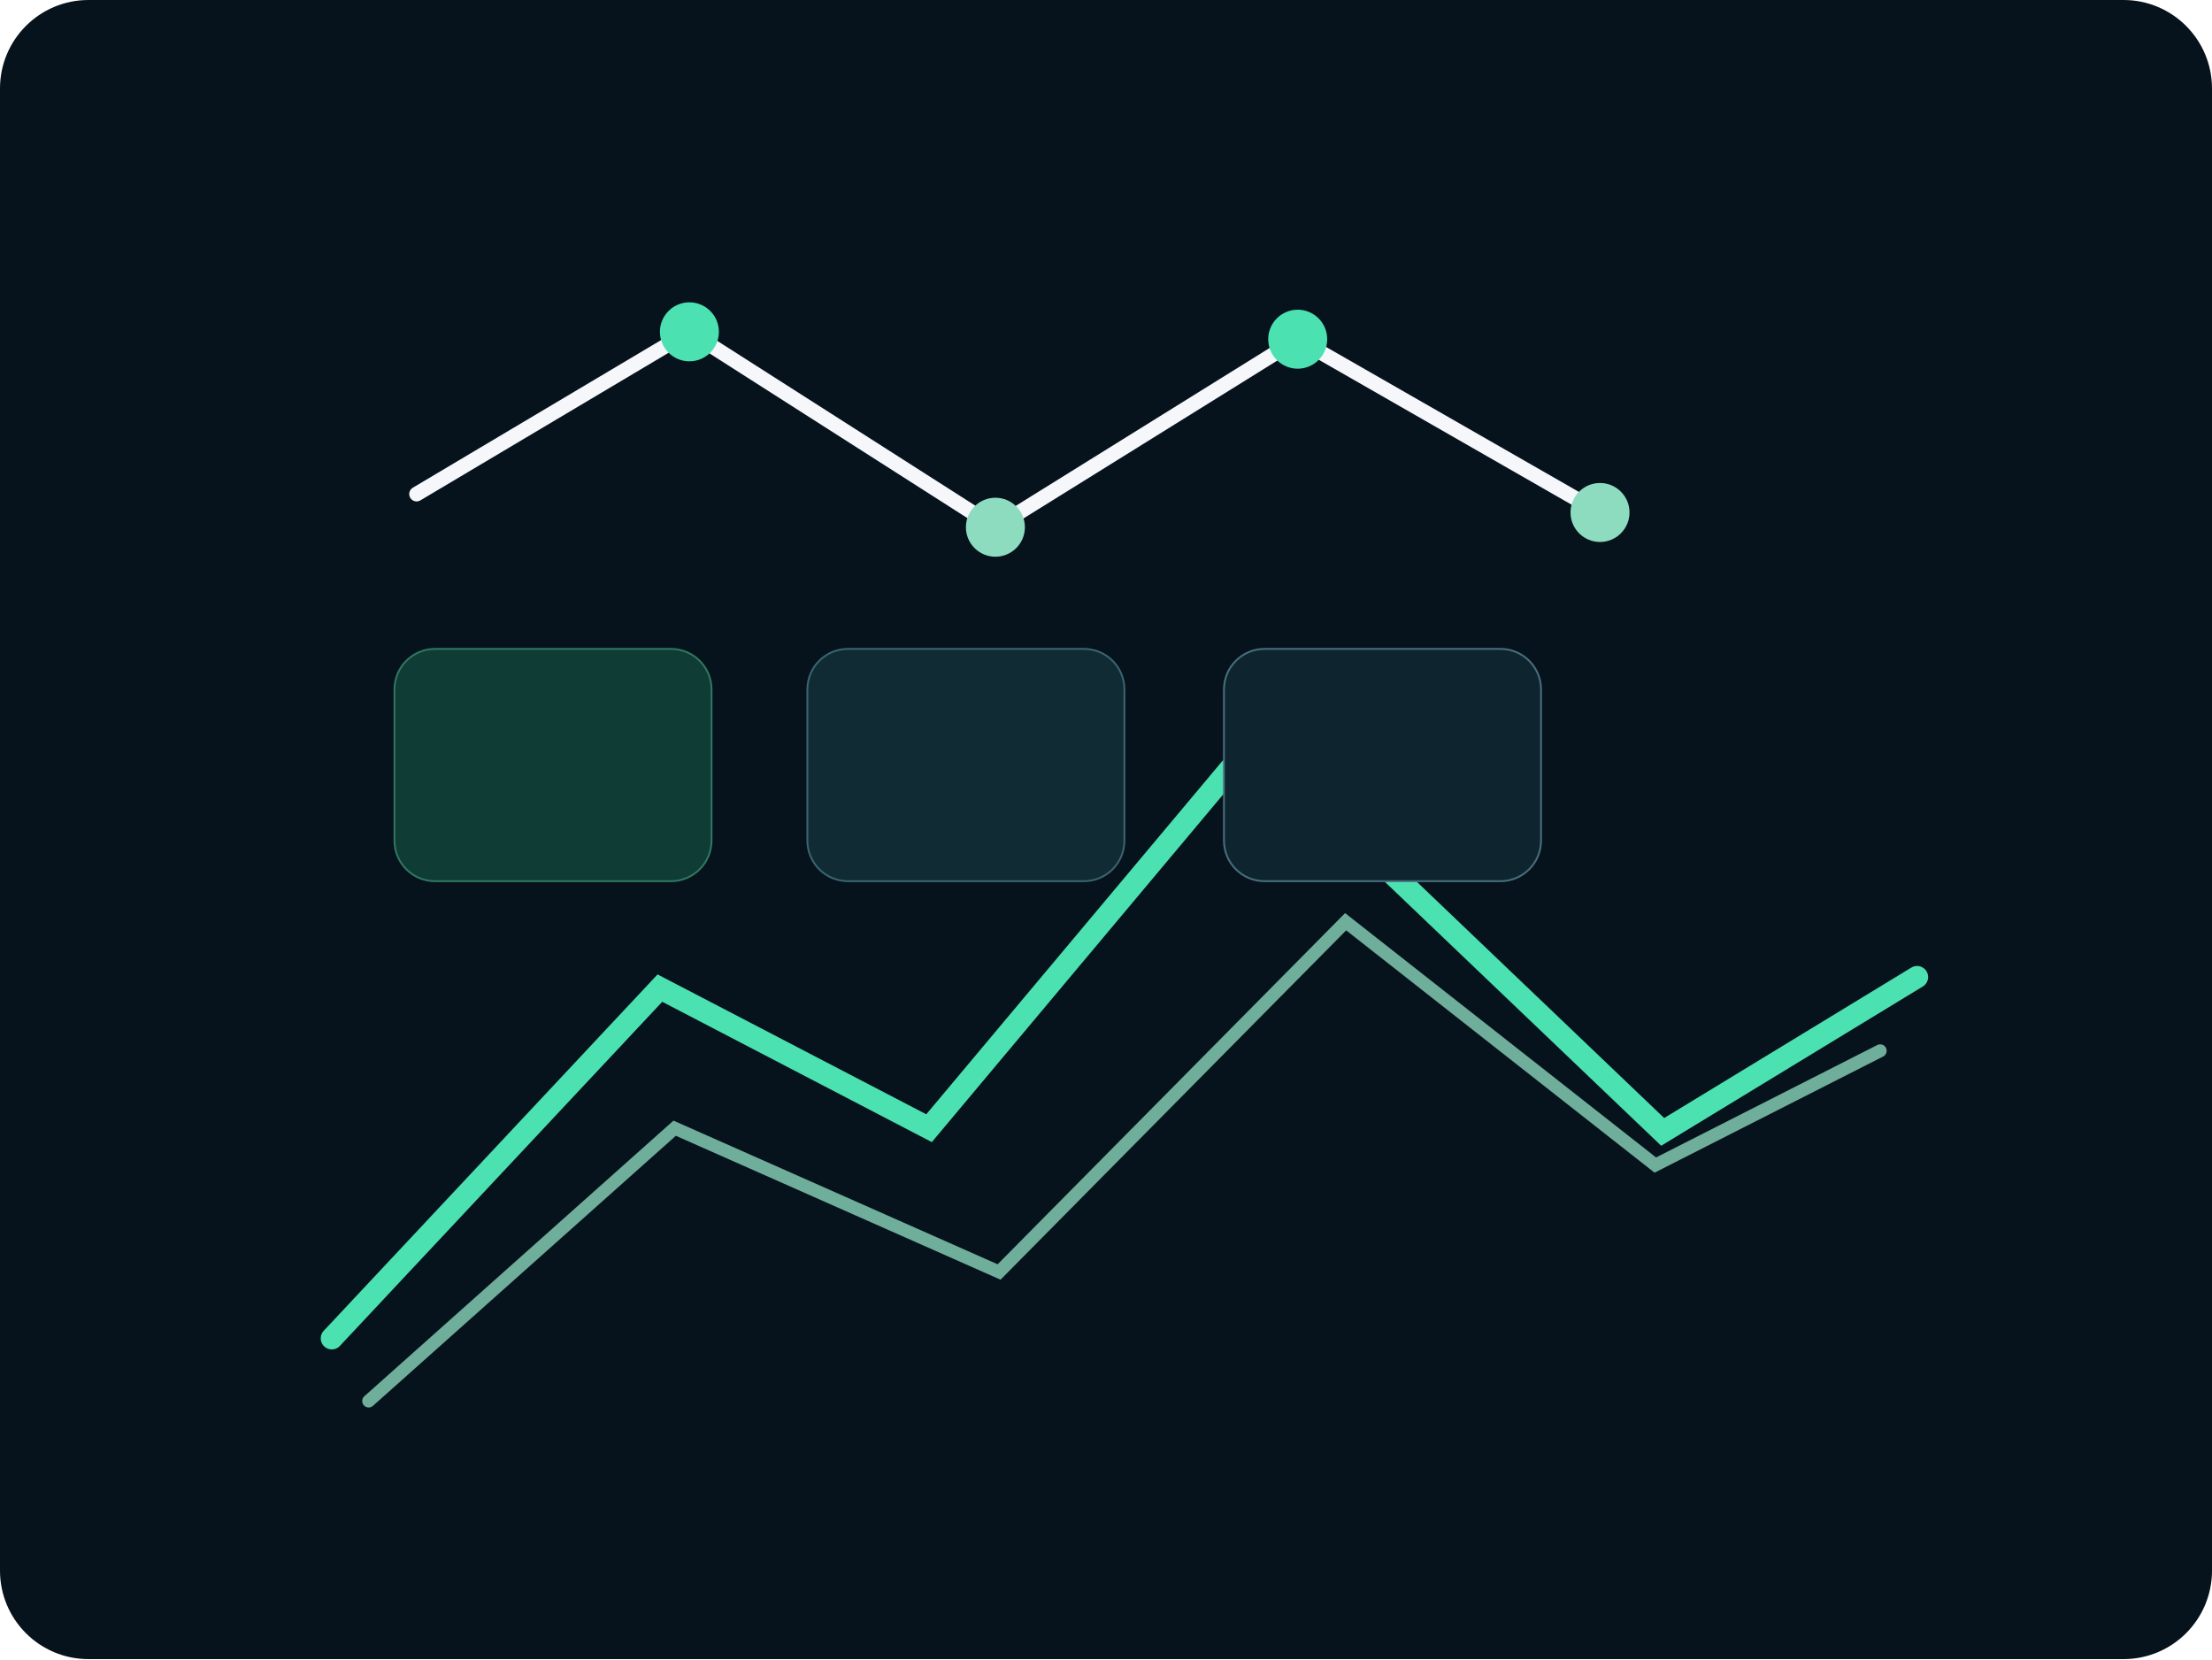
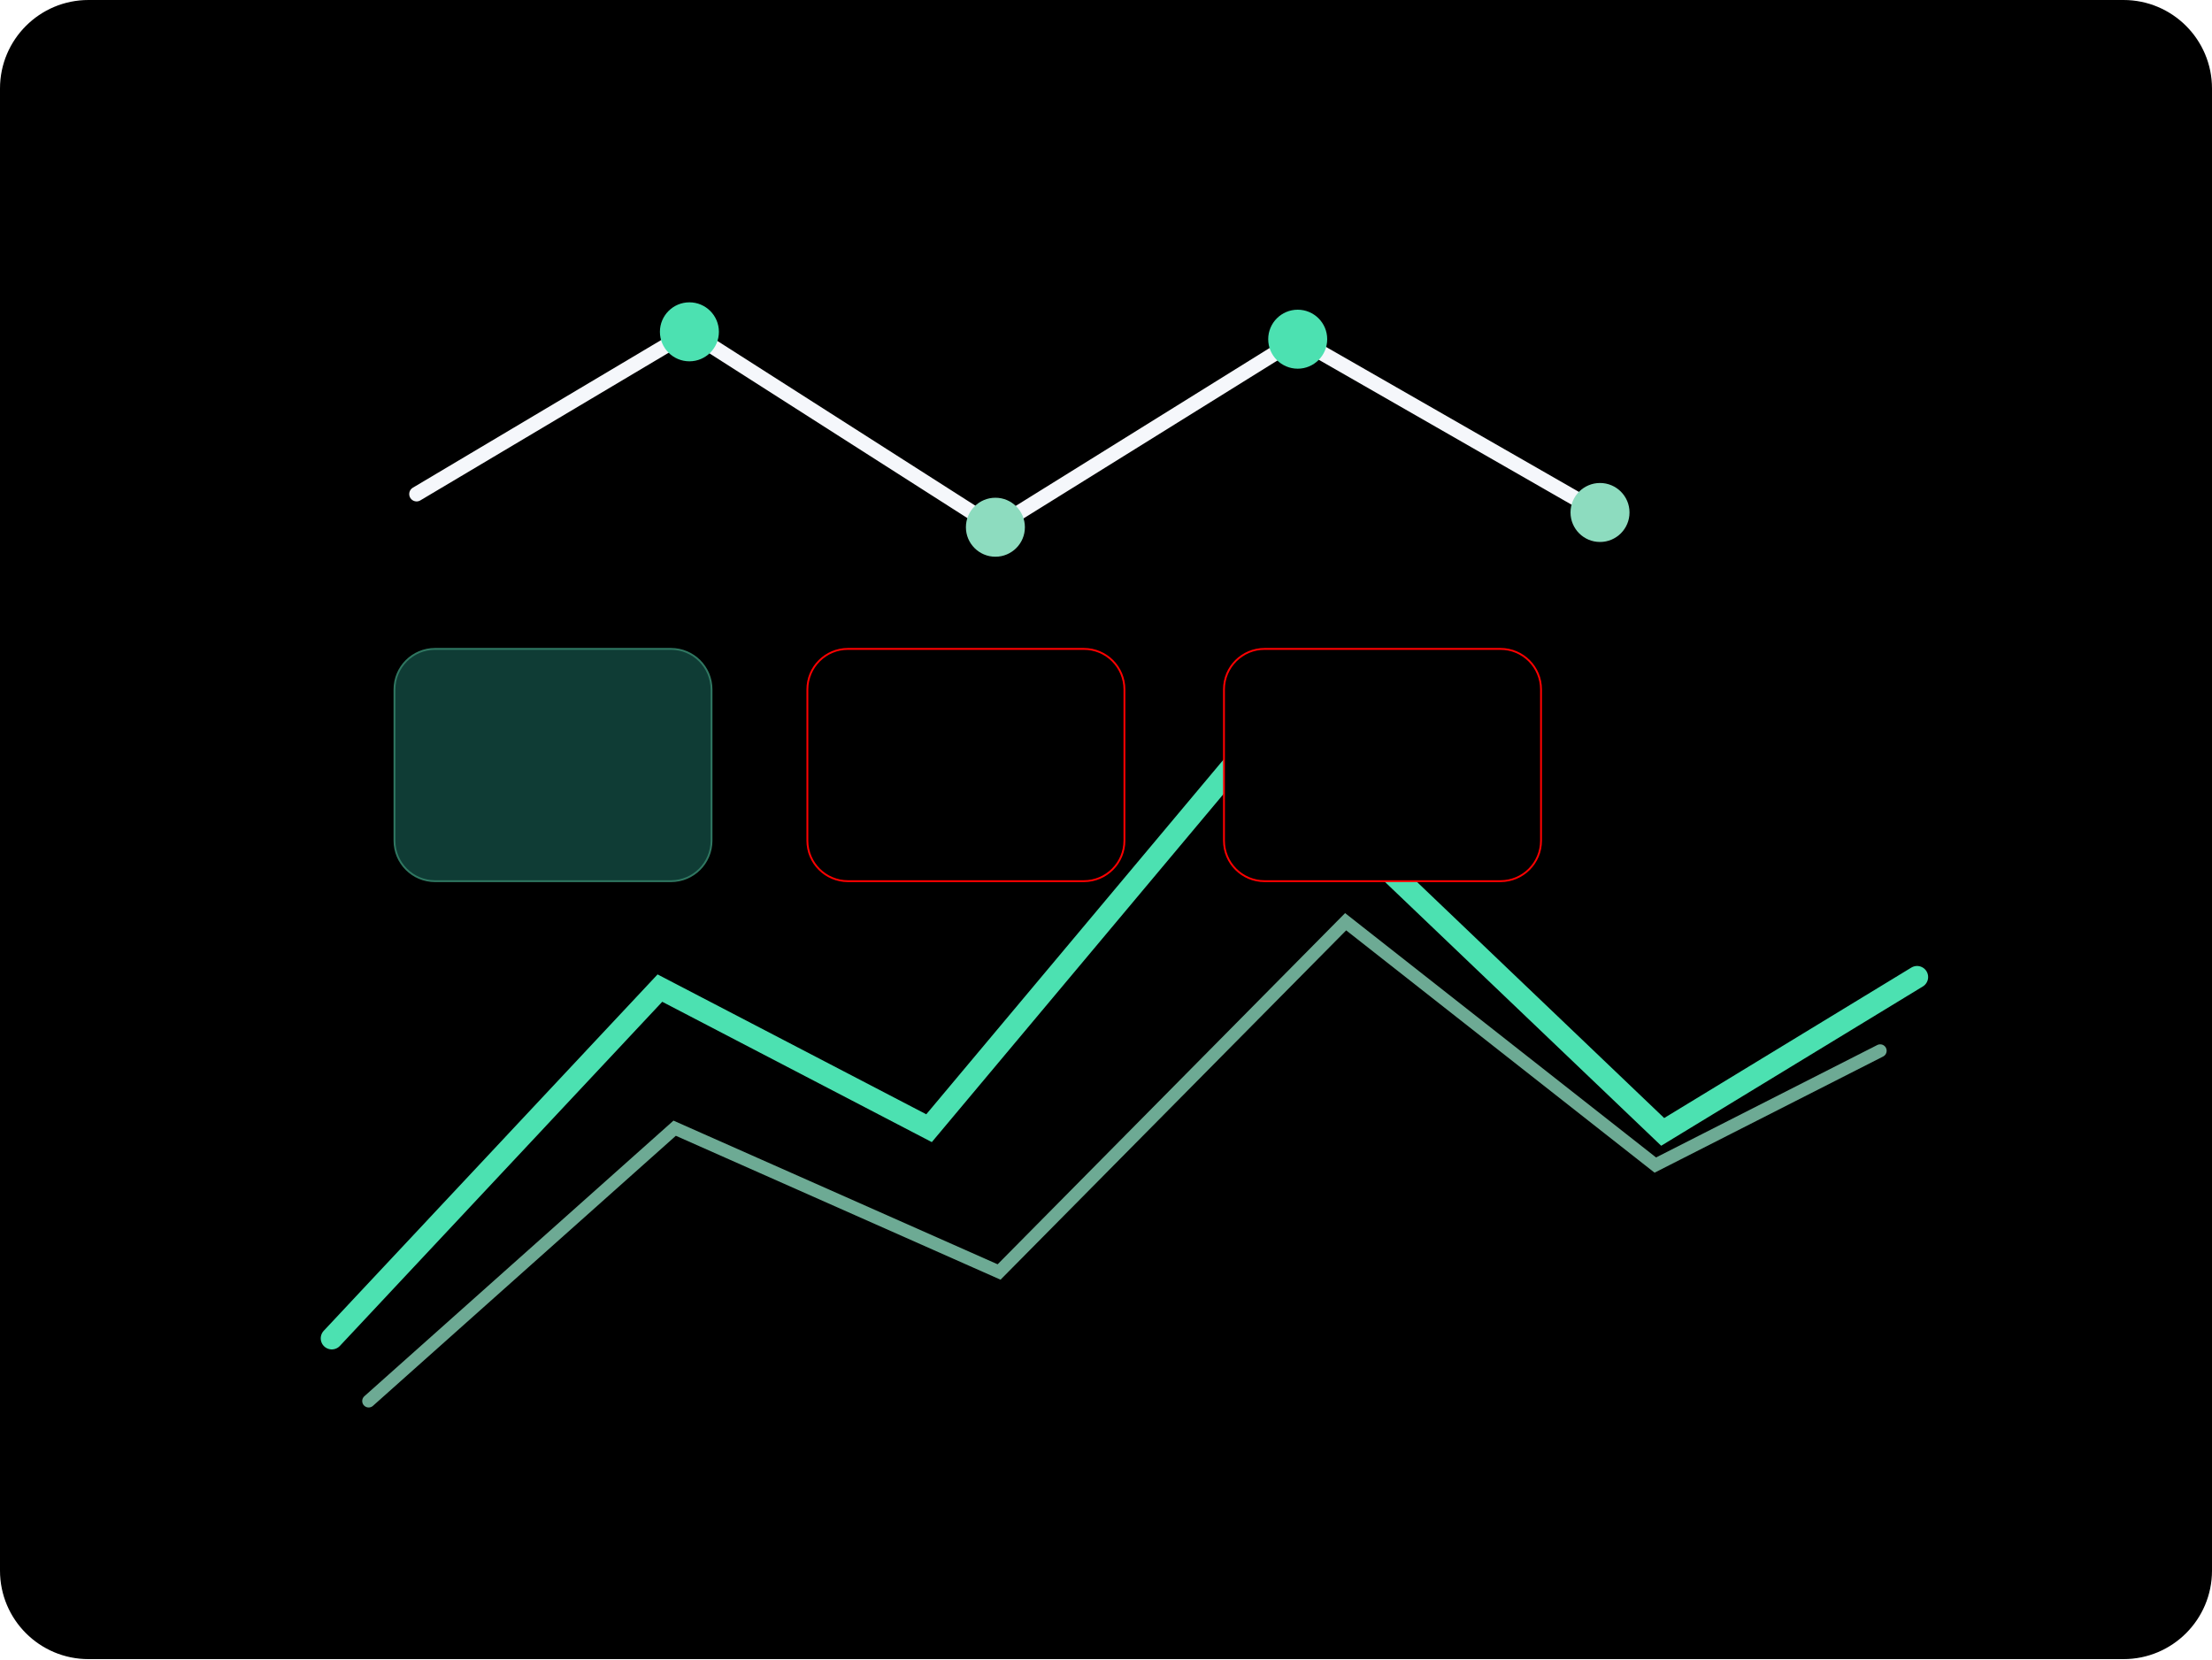
<svg xmlns="http://www.w3.org/2000/svg" width="1200" height="900" viewBox="0 0 1200 900" fill="none">
-   <rect width="1200" height="900" rx="48" fill="#07131C" />
+   <rect width="1200" height="900" rx="48" fill="#000000" />
  <path d="M180 726L358 536L504 612L680 402L902 614L1040 530" stroke="#4CE1B1" stroke-width="12" stroke-linecap="round" />
  <path d="M200 760L366 612L542 690L730 500L898 632L1020 570" stroke="#8DDCBF" stroke-width="7" stroke-linecap="round" opacity="0.77" />
  <path d="M226 268L374 180L540 286L704 184L868 278" stroke="#F5F7FB" stroke-width="8" stroke-linecap="round" />
  <circle cx="374" cy="180" r="16" fill="#4CE1B1" />
  <circle cx="540" cy="286" r="16" fill="#8DDCBF" />
  <circle cx="704" cy="184" r="16" fill="#4CE1B1" />
  <circle cx="868" cy="278" r="16" fill="#8DDCBF" />
  <rect x="214" y="352" width="172" height="126" rx="22" fill="#0F3C35" stroke="#2F7761" />
-   <rect x="438" y="352" width="172" height="126" rx="22" fill="#102B34" stroke="#3A6471" />
-   <rect x="664" y="352" width="172" height="126" rx="22" fill="#0E2530" stroke="#476E7D" />
+   <rect x="438" y="352" width="172" height="126" rx="22" fill="#000000" stroke="#FF0000" />
+   <rect x="664" y="352" width="172" height="126" rx="22" fill="#000000" stroke="#FF0000" />
</svg>
